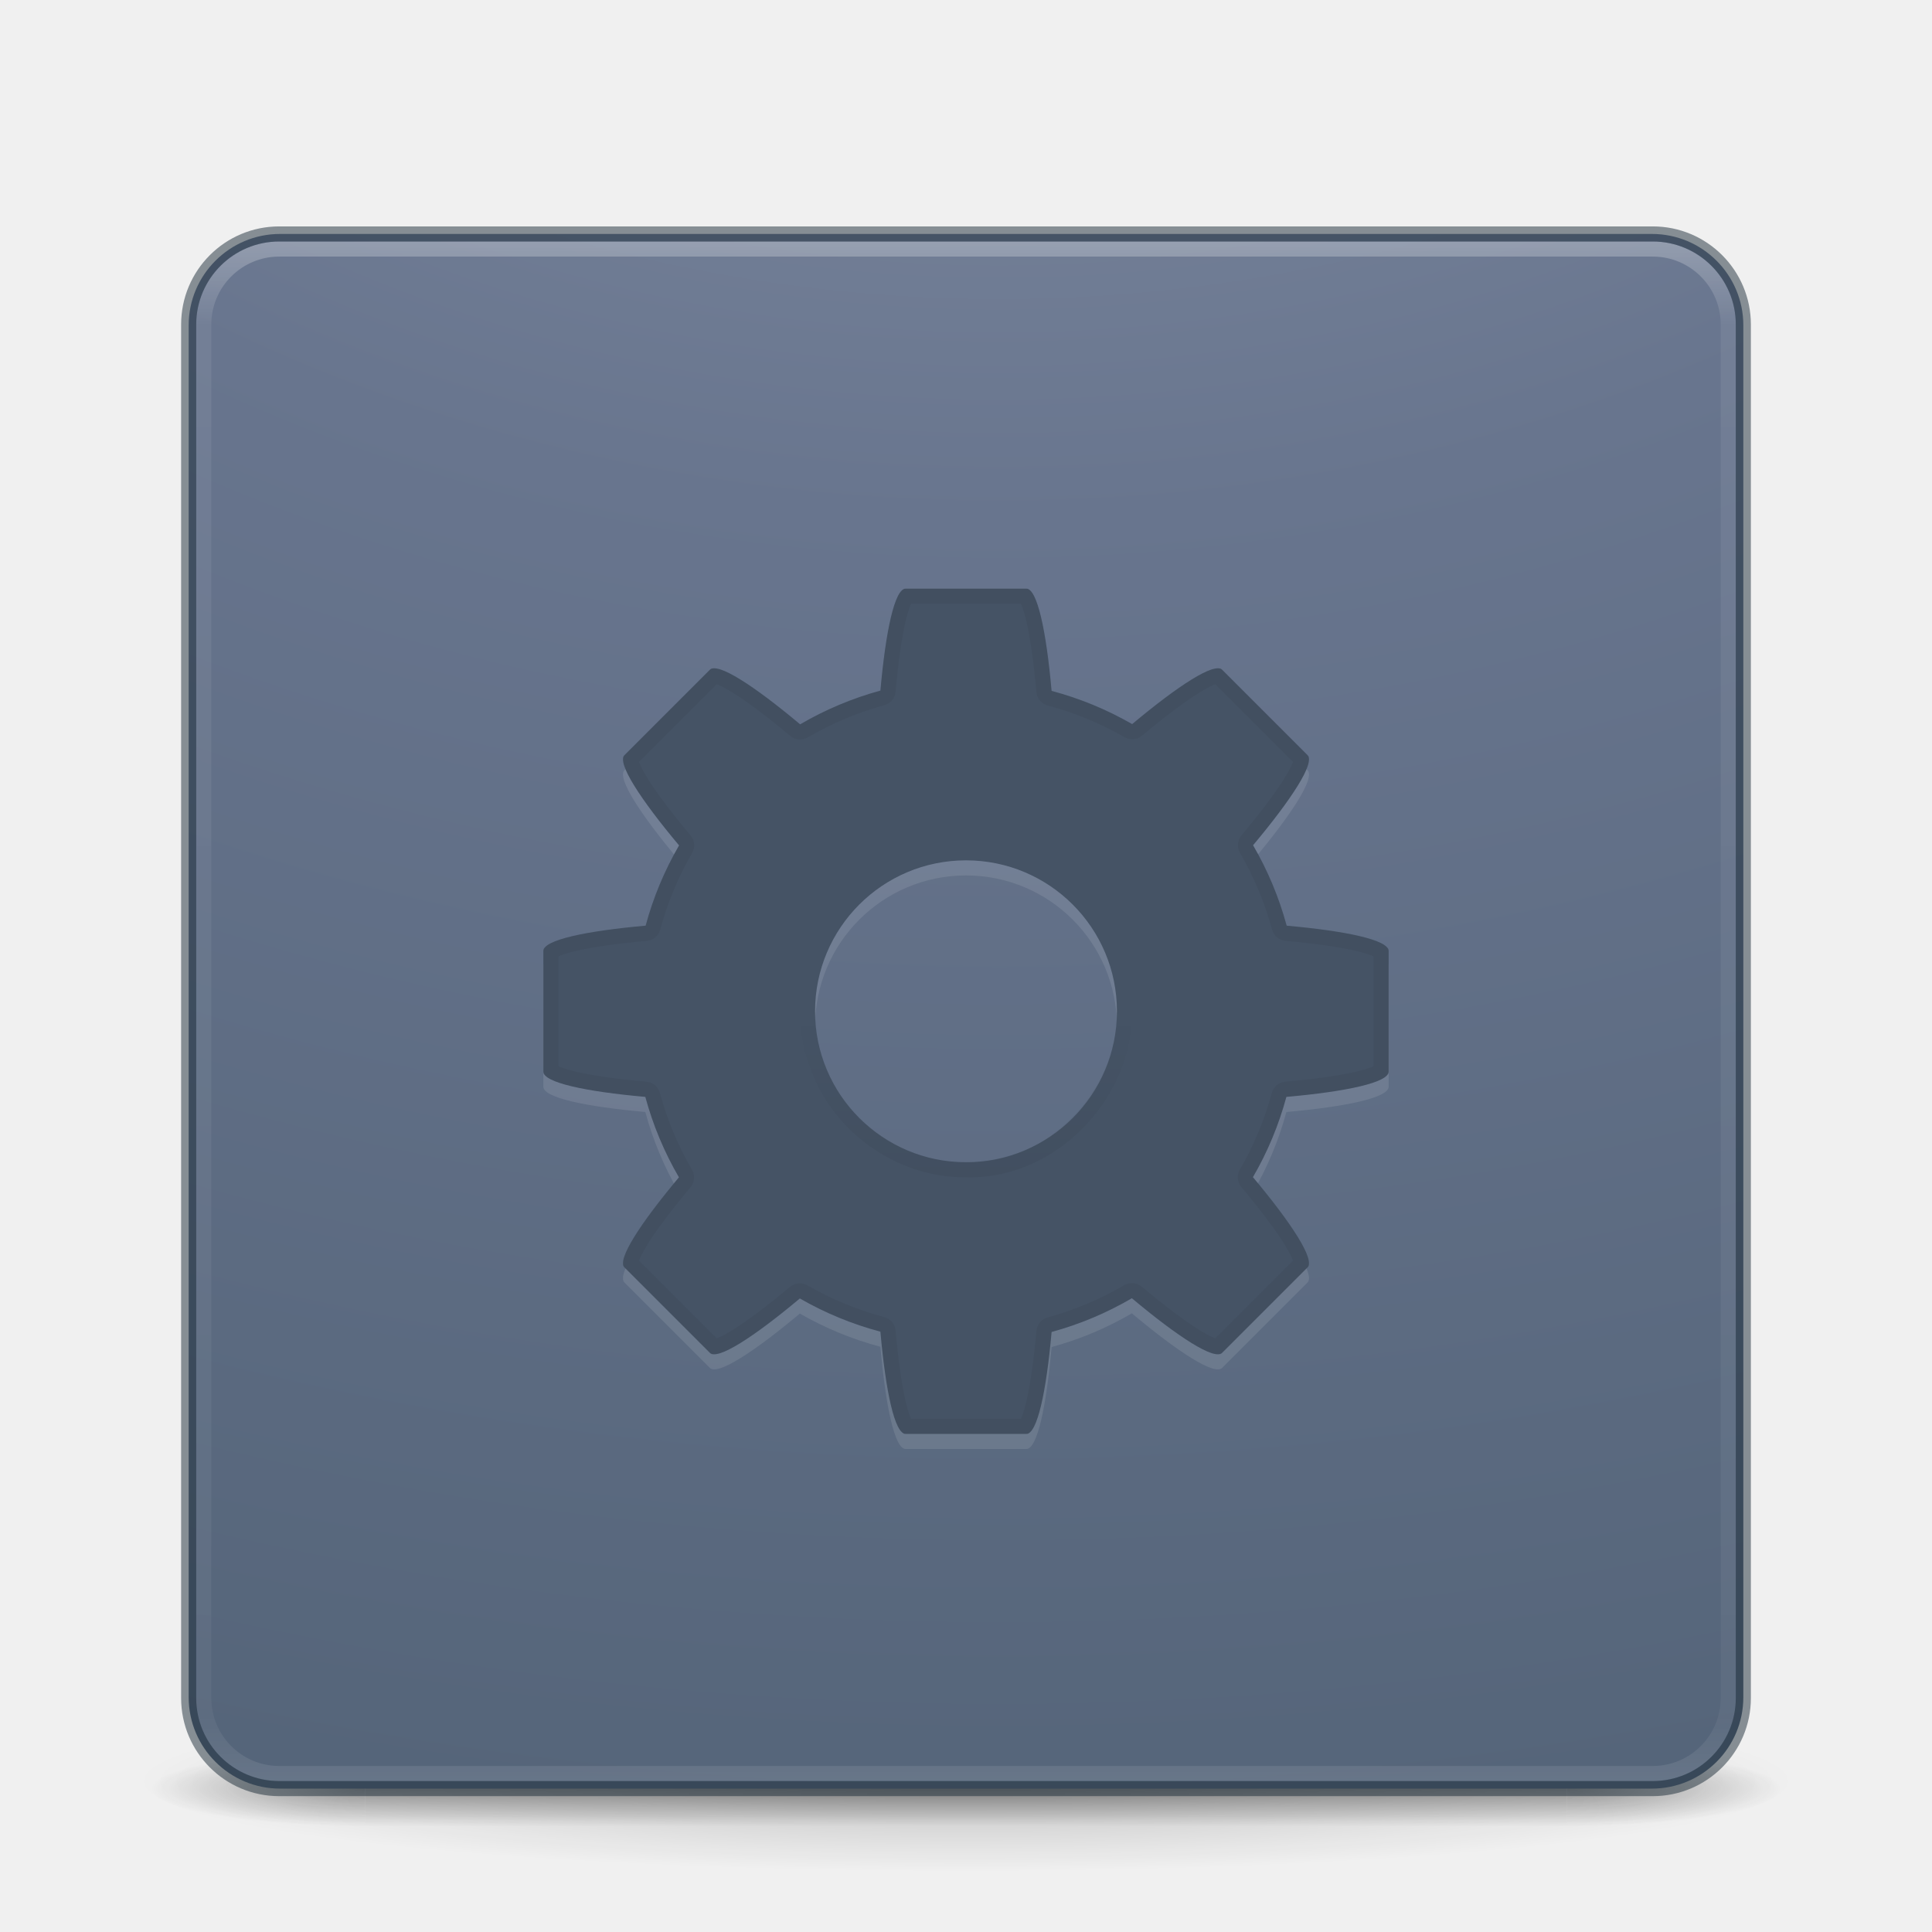
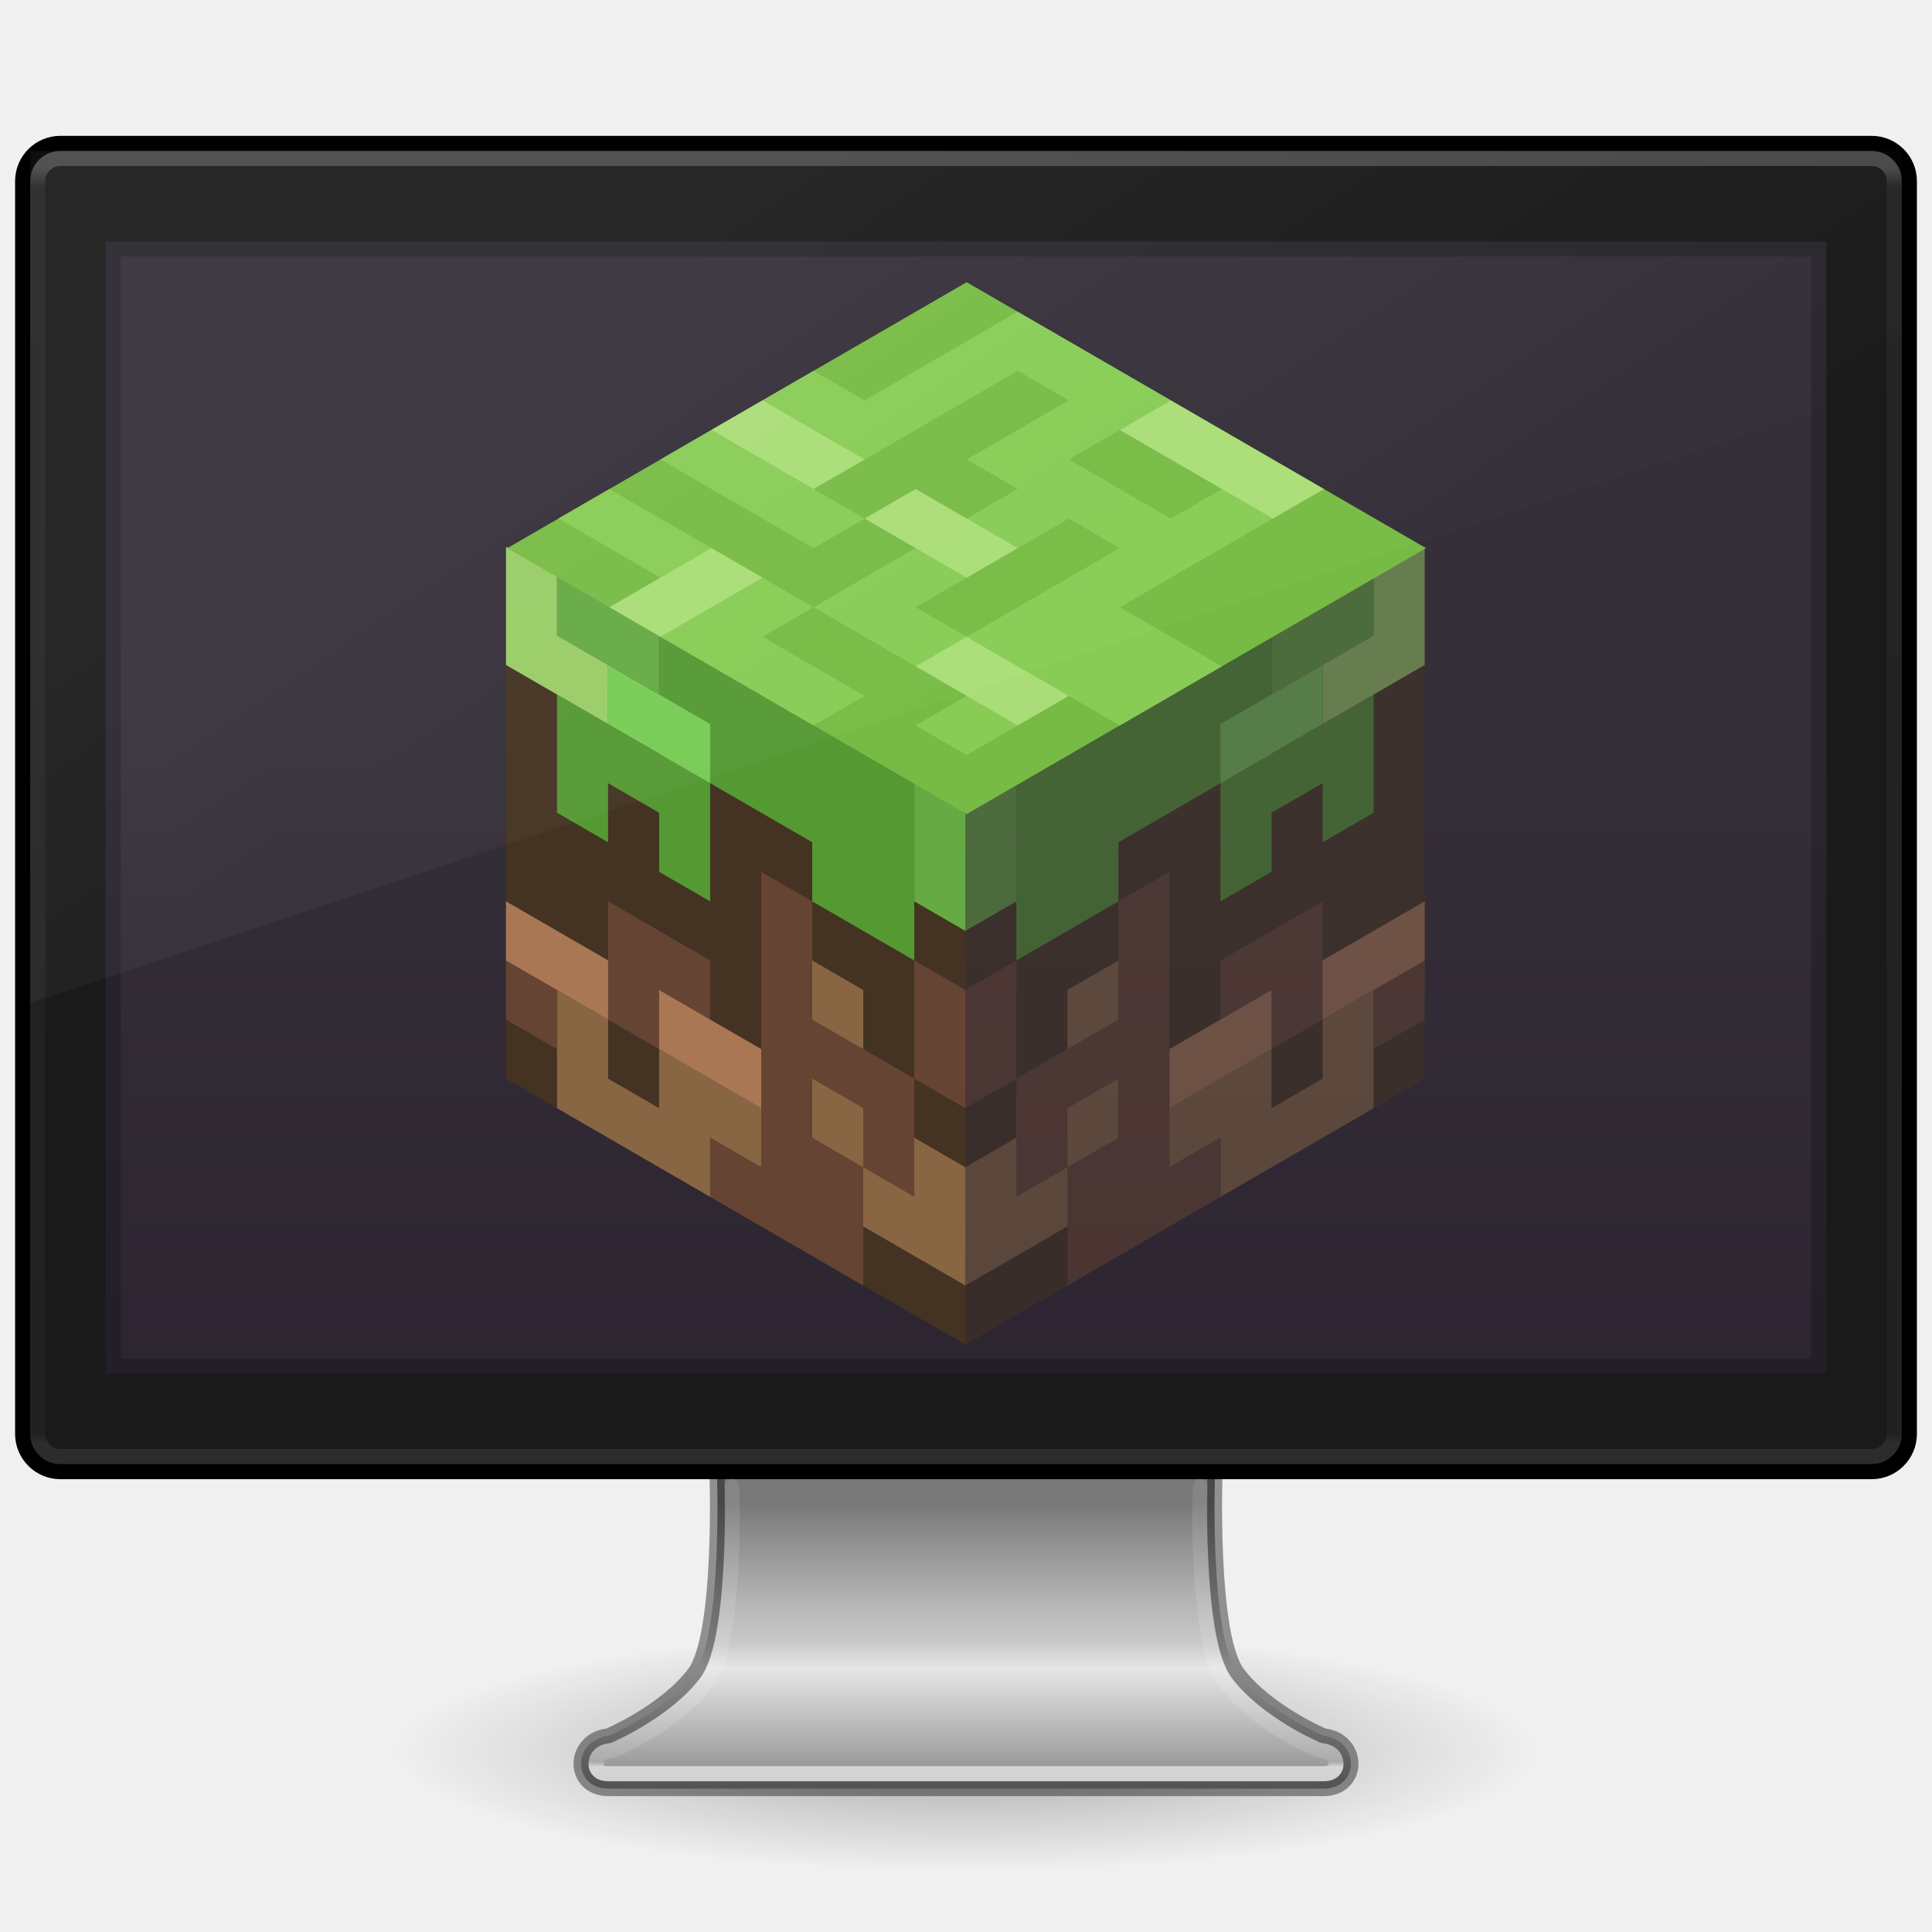
- <svg xmlns="http://www.w3.org/2000/svg" xmlns:xlink="http://www.w3.org/1999/xlink" id="svg4379" height="128" width="128" version="1.1">
-   <defs id="defs4381">
-     <linearGradient gradientTransform="matrix(0.8955358,0,0,-0.8966327,6.683621,69.70584)" gradientUnits="userSpaceOnUse" xlink:href="#linearGradient4113" id="linearGradient3149" y2="3.451" x2="76.523" y1="-9.023" x1="76.523" />
-     <linearGradient id="linearGradient4113">
-       <stop offset="0" style="stop-color:#000000;stop-opacity:1" id="stop4115" />
-       <stop offset="1" style="stop-color:#000000;stop-opacity:0" id="stop4117" />
+ <svg xmlns="http://www.w3.org/2000/svg" xmlns:xlink="http://www.w3.org/1999/xlink" id="svg4569" height="128" width="128" version="1.0" xml:space="preserve">
+   <defs id="defs4571">
+     <linearGradient id="linearGradient3912">
+       <stop offset="0" style="stop-color:#787878;stop-opacity:1" id="stop3914" />
+       <stop offset="0.35" style="stop-color:#b4b4b4;stop-opacity:1" id="stop3916" />
+       <stop offset="0.494" style="stop-color:#c8c8c8;stop-opacity:1" id="stop3918" />
+       <stop offset="0.589" style="stop-color:#e6e6e6;stop-opacity:1" id="stop3920" />
+       <stop offset="1" style="stop-color:#8c8c8c;stop-opacity:1" id="stop3922" />
    </linearGradient>
-     <linearGradient gradientTransform="matrix(2.72973,0,0,2.72973,-1.513512,1.486514)" gradientUnits="userSpaceOnUse" xlink:href="#linearGradient3924-776" id="linearGradient3159" y2="43" x2="24" y1="5" x1="24" />
-     <linearGradient id="linearGradient3924-776">
-       <stop offset="0" style="stop-color:#ffffff;stop-opacity:1" id="stop3124" />
-       <stop offset="0.063" style="stop-color:#ffffff;stop-opacity:0.235" id="stop3126" />
-       <stop offset="0.951" style="stop-color:#ffffff;stop-opacity:0.157" id="stop3128" />
-       <stop offset="1" style="stop-color:#ffffff;stop-opacity:0.392" id="stop3130" />
+     <linearGradient id="linearGradient6592-2-7">
+       <stop offset="0" style="stop-color:#ffffff;stop-opacity:0.275" id="stop6594-0-2" />
+       <stop offset="1" style="stop-color:#ffffff;stop-opacity:0" id="stop6596-2-5" />
    </linearGradient>
-     <radialGradient gradientTransform="matrix(0,25.08328,-30.79425,0,372.8166,-208.0918)" gradientUnits="userSpaceOnUse" xlink:href="#linearGradient2867-449-88-871-390-598-476-591-434-148-57-177-8-3-3-6-4-8-8-8-5" id="radialGradient3395" fy="9.957" fx="6.2" r="12.672" cy="9.957" cx="6.73" />
-     <linearGradient id="linearGradient2867-449-88-871-390-598-476-591-434-148-57-177-8-3-3-6-4-8-8-8-5">
-       <stop offset="0" style="stop-color:#919caf;stop-opacity:1" id="stop3750-1-0-7-6-6-1-3-9-3" />
-       <stop offset="0.262" style="stop-color:#68758e;stop-opacity:1" id="stop3752-3-7-4-0-32-8-923-0-7" />
-       <stop offset="0.705" style="stop-color:#485a6c;stop-opacity:1" id="stop3754-1-8-5-2-7-6-7-1-9" />
-       <stop offset="1" style="stop-color:#444c5c;stop-opacity:1" id="stop3756-1-6-2-6-6-1-96-6-0" />
+     <linearGradient id="linearGradient10691-1">
+       <stop offset="0" style="stop-color:#000000;stop-opacity:1" id="stop10693-3" />
+       <stop offset="1" style="stop-color:#000000;stop-opacity:0" id="stop10695-1" />
    </linearGradient>
-     <radialGradient gradientTransform="matrix(2.003784,0,0,1.4,27.98813,-17.4)" gradientUnits="userSpaceOnUse" xlink:href="#linearGradient3688-166-749-5" id="radialGradient2455-1" fy="43.5" fx="4.993" r="2.5" cy="43.5" cx="4.993" />
-     <linearGradient id="linearGradient3688-166-749-5">
-       <stop offset="0" style="stop-color:#181818;stop-opacity:1" id="stop2883-0" />
-       <stop offset="1" style="stop-color:#181818;stop-opacity:0" id="stop2885-5" />
+     <linearGradient gradientTransform="matrix(2.674662,0,0,2.545971,-893.9789,-122.0911)" gradientUnits="userSpaceOnUse" xlink:href="#linearGradient3912" id="linearGradient3221" y2="94.396" x2="361.106" y1="87.05" x1="361.106" />
+     <radialGradient gradientTransform="matrix(5.257031,0,0,1.106743,28.76364,34.52631)" gradientUnits="userSpaceOnUse" xlink:href="#linearGradient10691-1" id="radialGradient3226" fy="73.616" fx="6.703" r="7.228" cy="73.616" cx="6.703" />
+     <linearGradient id="linearGradient4084">
+       <stop offset="0" style="stop-color:#ffffff;stop-opacity:1" id="stop4086" />
+       <stop offset="0.016" style="stop-color:#ffffff;stop-opacity:0.235" id="stop4088" />
+       <stop offset="0.993" style="stop-color:#ffffff;stop-opacity:0.157" id="stop4090" />
+       <stop offset="1" style="stop-color:#ffffff;stop-opacity:0.392" id="stop4092" />
    </linearGradient>
-     <radialGradient gradientTransform="matrix(2.003784,0,0,1.4,-20.01187,-104.4)" gradientUnits="userSpaceOnUse" xlink:href="#linearGradient3688-464-309-8" id="radialGradient2457-5" fy="43.5" fx="4.993" r="2.5" cy="43.5" cx="4.993" />
-     <linearGradient id="linearGradient3688-464-309-8">
-       <stop offset="0" style="stop-color:#181818;stop-opacity:1" id="stop2889-9" />
-       <stop offset="1" style="stop-color:#181818;stop-opacity:0" id="stop2891-4" />
+     <linearGradient id="outerBackgroundGradient-5-0">
+       <stop id="stop3864-8-6-4" offset="0" style="stop-color:#261e2b;stop-opacity:1;" />
+       <stop id="stop3866-9-1-86" offset="1" style="stop-color:#352f39;stop-opacity:1;" />
    </linearGradient>
-     <linearGradient gradientUnits="userSpaceOnUse" xlink:href="#linearGradient3702-501-757-0" id="linearGradient2459-7" y2="39.999" x2="25.058" y1="47.028" x1="25.058" />
-     <linearGradient id="linearGradient3702-501-757-0">
-       <stop offset="0" style="stop-color:#181818;stop-opacity:0" id="stop2895-0" />
-       <stop offset="0.5" style="stop-color:#181818;stop-opacity:1" id="stop2897-2" />
-       <stop offset="1" style="stop-color:#181818;stop-opacity:0" id="stop2899-6" />
+     <linearGradient xlink:href="#linearGradient6592-2-7" id="linearGradient3141" gradientUnits="userSpaceOnUse" gradientTransform="matrix(3.100001,0,0,3.136008,-1.100012,35.08807)" x1="10" y1="-3" x2="20" y2="12" />
+     <linearGradient xlink:href="#linearGradient4084" id="linearGradient3144" gradientUnits="userSpaceOnUse" gradientTransform="matrix(3.324324,0,0,2.324324,-15.78381,-2.283757)" x1="24" y1="5.753" x2="24" y2="42.121" />
+     <linearGradient xlink:href="#outerBackgroundGradient-5-0" id="linearGradient3148" gradientUnits="userSpaceOnUse" gradientTransform="matrix(2.850001,0,0,3.260869,4.150005,42.08696)" x1="15" y1="24.619" x2="15" y2="2" />
+     <linearGradient id="linearGradient4054-5">
+       <stop offset="0" style="stop-color:#ffffff;stop-opacity:1" id="stop4056-0" />
+       <stop offset="0.017" style="stop-color:#ffffff;stop-opacity:0.235" id="stop4058-4" />
+       <stop offset="1" style="stop-color:#ffffff;stop-opacity:0.157" id="stop4060-4" />
+       <stop offset="1" style="stop-color:#ffffff;stop-opacity:0.392" id="stop4062-0" />
    </linearGradient>
-     <linearGradient id="linearGradient3811">
-       <stop offset="0" style="stop-color:#000000;stop-opacity:1" id="stop3813" />
-       <stop offset="1" style="stop-color:#000000;stop-opacity:0" id="stop3815" />
-     </linearGradient>
-     <radialGradient gradientTransform="matrix(1.556392,0,0,0.1697883,70.27036,102.1303)" gradientUnits="userSpaceOnUse" xlink:href="#linearGradient3811" id="radialGradient4377" fy="93.468" fx="-4.029" r="35.338" cy="93.468" cx="-4.029" />
+     <linearGradient xlink:href="#linearGradient4054-5" id="linearGradient3152-7" gradientUnits="userSpaceOnUse" gradientTransform="matrix(1.216216,0,0,0.8378379,2.666359,14.97738)" x1="47.547" y1="121.841" x2="47.547" y2="99.079" />
  </defs>
-   <path d="M 119,118 A 55,6 0 0 1 9,118 55,6 0 1 1 119,118 Z" id="path3041" style="color:#000000;display:inline;overflow:visible;visibility:visible;opacity:0.2;fill:url(#radialGradient4377);fill-opacity:1;fill-rule:nonzero;stroke:none;stroke-width:1;marker:none;enable-background:accumulate" />
-   <g transform="matrix(2.699999,0,0,0.5555561,-0.8000019,94.88888)" id="g2036" style="display:inline">
-     <g transform="matrix(1.052632,0,0,1.285713,-1.263158,-13.42854)" id="g3712" style="opacity:0.4">
-       <rect width="5" height="7" x="38" y="40" id="rect2801" style="fill:url(#radialGradient2455-1);fill-opacity:1;stroke:none" />
-       <rect width="5" height="7" x="-10" y="-47" transform="scale(-1,-1)" id="rect3696" style="fill:url(#radialGradient2457-5);fill-opacity:1;stroke:none" />
-       <rect width="28" height="7" x="10" y="40" id="rect3700" style="fill:url(#linearGradient2459-7);fill-opacity:1;stroke:none" />
+   <path style="display:inline;overflow:visible;visibility:visible;opacity:0.3;fill:url(#radialGradient3226);fill-opacity:1;fill-rule:nonzero;stroke:none;stroke-width:0.8;marker:none" id="path2589" d="m 102,116 c 0,4.418 -17.013,8 -38,8 C 43.013,124 26,120.418 26,116 26,111.582 43.013,108 64,108 84.987,108 102,111.582 102,116 Z" />
+   <path style="display:inline;overflow:visible;visibility:visible;fill:url(#linearGradient3221);fill-opacity:1;fill-rule:nonzero;stroke:none;stroke-width:0.998;stroke-linecap:round;stroke-linejoin:round;stroke-miterlimit:4;stroke-dasharray:none;stroke-dashoffset:0.5;stroke-opacity:1;marker:none;enable-background:new" id="rect1789" d="m 47.5,97.499 c 0,0 0.398,10.839 -1.501,13.365 -1.898,2.526 -5.675,4.137 -5.675,4.137 -2.424,0.265 -2.444,3.5 0,3.5 H 87.675 c 2.444,0 2.424,-3.238 0,-3.5 0,0 -3.777,-1.61 -5.675,-4.137 C 80.103,108.338 80.5,97.499 80.5,97.499 h -32.983 -0.017 z" />
+   <path style="color:#000000;clip-rule:nonzero;display:inline;overflow:visible;visibility:visible;opacity:0.4;isolation:auto;mix-blend-mode:normal;color-interpolation:sRGB;color-interpolation-filters:linearRGB;solid-color:#000000;solid-opacity:1;fill:none;fill-opacity:1;fill-rule:nonzero;stroke:#000000;stroke-width:0.998;stroke-linecap:round;stroke-linejoin:round;stroke-miterlimit:4;stroke-dasharray:none;stroke-dashoffset:0.5;stroke-opacity:1;marker:none;color-rendering:auto;image-rendering:auto;shape-rendering:auto;text-rendering:auto;enable-background:new" id="rect1789-8" d="m 47.5,97.499 c 0,0 0.398,10.839 -1.501,13.365 -1.898,2.526 -5.675,4.137 -5.675,4.137 -2.424,0.265 -2.444,3.5 0,3.5 H 87.675 c 2.444,0 2.424,-3.238 0,-3.5 0,0 -3.777,-1.61 -5.675,-4.137 C 80.103,108.338 80.5,97.499 80.5,97.499 h -32.983 -0.017 z" />
+   <rect style="fill:#1a1a1a;fill-opacity:1;stroke:#000000;stroke-width:1;stroke-linecap:round;stroke-linejoin:round;stroke-miterlimit:4;stroke-dasharray:none;stroke-dashoffset:0.5;stroke-opacity:1" id="rect2722-7" y="9.5" x="1.5" ry="2.5" rx="2.5" height="88" width="125" />
+   <path id="rect2722-0" d="M 7,16 H 121 v 75 H 7 Z" style="display:inline;fill:url(#linearGradient3148);fill-opacity:1;stroke:none" />
+   <g id="g6104" transform="matrix(0.1779635,0,0,0.1779635,39.82291,12.14465)" style="opacity:1">
+     <g id="a" transform="matrix(19,11,0,22,-44.89581,118.8179)" style="fill:none;stroke-linecap:square">
+       <path d="m 0.5,0.5 h 9 v 9 h -9" fill="#443322" id="path6025" />
+       <path d="M 2,8 V 9 H 4 V 8 H 9 V 7 H 7 V 5" stroke="#886644" id="path6027" />
+       <path d="M 1,8 V 7 H 3 V 6 H 4 M 5,9 H 7 V 8 H 6 V 4 M 7,6 H 8 V 7 M 9,4 v 1" stroke="#664433" id="path6029" />
+       <path d="M 1,7 H 2 M 4,7 H 5" stroke="#aa7755" id="path6031" />
+       <path d="M 4,4 V 1 H 8 V 3 H 7 V 2 H 4 V 3 H 2 v 1" stroke="#559933" id="path6033" />
+       <path d="M 2,1 H 3 M 9,1 V 2" stroke="#66aa44" id="path6035" />
+       <path d="M 3,2 H 4" stroke="#77cc55" id="path6037" />
+       <path d="M 1,1 V 2 H 2" stroke="#99cc66" id="path6039" />
+     </g>
+     <use opacity="0.5" transform="matrix(-1,0,0,1,271.2084,0)" xlink:href="#a" id="use6042" x="0" y="0" style="fill:none;stroke-linecap:square" />
+     <g transform="matrix(-19,11,-19,-11,326.1042,135.8179)" id="g6050" style="fill:none;stroke-linecap:square">
+       <path d="m 0.5,0.5 h 9 v 9 h -9" fill="#77bb44" id="path6044" />
+       <path d="M 3,4 V 6 H 1 V 8 H 4 V 9 H 6 V 7 M 2,3 H 6 V 1 H 5 V 2 H 8 M 7,4 V 5 H 4 M 9,4 V 6 H 8 v 3" stroke="#88cc55" id="path6046" />
+       <path d="M 1,3 V 5 M 5,5 V 6 M 5,8 V 9 M 7,2 v 1 m 1,4 h 1" stroke="#aadd77" id="path6048" />
    </g>
  </g>
-   <rect width="103" height="103" rx="6.055" ry="6.055" x="12.5" y="15.5" id="rect5505-21-3" style="color:#000000;display:inline;overflow:visible;visibility:visible;fill:url(#radialGradient3395);fill-opacity:1;fill-rule:nonzero;stroke:none;stroke-width:1;marker:none;enable-background:accumulate" />
-   <rect width="101" height="101" rx="5" ry="5" x="13.5" y="16.5" id="rect6741-7" style="opacity:0.3;fill:none;stroke:url(#linearGradient3159);stroke-width:1;stroke-linecap:round;stroke-linejoin:round;stroke-miterlimit:4;stroke-dasharray:none;stroke-dashoffset:0;stroke-opacity:1" />
-   <rect width="103" height="103" rx="6" ry="6" x="12.5" y="15.5" id="rect5505-21-6" style="color:#000000;display:inline;overflow:visible;visibility:visible;opacity:0.5;fill:none;stroke:#1c2c38;stroke-width:1;stroke-linecap:round;stroke-linejoin:round;stroke-miterlimit:4;stroke-dasharray:none;stroke-dashoffset:0;stroke-opacity:1;marker:none;enable-background:accumulate" />
-   <path style="color:#000000;clip-rule:nonzero;display:inline;overflow:visible;visibility:visible;opacity:0.1;isolation:auto;mix-blend-mode:normal;color-interpolation:sRGB;color-interpolation-filters:linearRGB;solid-color:#000000;solid-opacity:1;fill:#ffffff;fill-opacity:1;fill-rule:nonzero;stroke:none;stroke-width:1.7;stroke-linecap:butt;stroke-linejoin:miter;stroke-miterlimit:4;stroke-dasharray:none;stroke-dashoffset:0;stroke-opacity:1;marker:none;color-rendering:auto;image-rendering:auto;shape-rendering:auto;text-rendering:auto;enable-background:accumulate;filter-blend-mode:normal;filter-gaussianBlur-deviation:0" d="m 60,40 c -0.72,0 -1.32,2.78 -1.672,6.754 a 22,22 0 0 0 -5.316,2.234 c -3.071,-2.574 -5.47,-4.128 -5.98,-3.617 l -5.66,5.66 c -0.51,0.51 1.043,2.909 3.617,5.98 a 22,22 0 0 0 -2.215,5.316 C 38.789,62.68 36,63.279 36,64 l 0,8 c 0,0.72 2.78,1.32 6.754,1.672 A 22,22 0 0 0 44.98,79 c -2.568,3.066 -4.119,5.459 -3.609,5.969 l 5.66,5.66 c 0.509,0.509 2.9,-1.038 5.961,-3.602 a 22,22 0 0 0 5.336,2.199 C 58.68,93.211 59.279,96 60,96 l 8,0 c 0.72,0 1.32,-2.78 1.672,-6.754 a 22,22 0 0 0 5.316,-2.234 c 3.071,2.574 5.47,4.128 5.98,3.617 l 5.66,-5.66 c 0.51,-0.51 -1.043,-2.909 -3.617,-5.98 a 22,22 0 0 0 2.215,-5.316 C 89.211,73.32 92,72.721 92,72 l 0,-8 c 0,-0.72 -2.78,-1.32 -6.754,-1.672 A 22,22 0 0 0 83.02,57 c 2.568,-3.066 4.119,-5.459 3.609,-5.969 l -5.66,-5.66 c -0.509,-0.509 -2.9,1.038 -5.961,3.602 A 22,22 0 0 0 69.672,46.773 C 69.32,42.789 68.721,40 68,40 l -8,0 z m 4,18 A 10,10 0 0 1 74,68 10,10 0 0 1 64,78 10,10 0 0 1 54,68 10,10 0 0 1 64,58 Z" id="path4690-5" />
-   <path style="color:#000000;clip-rule:nonzero;display:inline;overflow:visible;visibility:visible;opacity:1;isolation:auto;mix-blend-mode:normal;color-interpolation:sRGB;color-interpolation-filters:linearRGB;solid-color:#000000;solid-opacity:1;fill:#455365;fill-opacity:1;fill-rule:nonzero;stroke:none;stroke-width:1;stroke-linecap:butt;stroke-linejoin:miter;stroke-miterlimit:4;stroke-dasharray:none;stroke-dashoffset:0;stroke-opacity:1;marker:none;color-rendering:auto;image-rendering:auto;shape-rendering:auto;text-rendering:auto;enable-background:accumulate;filter-blend-mode:normal;filter-gaussianBlur-deviation:0" d="m 60,39 c -0.72,0 -1.32,2.78 -1.672,6.754 a 22,22 0 0 0 -5.316,2.234 c -3.071,-2.574 -5.47,-4.128 -5.98,-3.617 l -5.66,5.66 c -0.51,0.51 1.043,2.909 3.617,5.98 a 22,22 0 0 0 -2.215,5.316 C 38.789,61.68 36,62.279 36,63 l 0,8 c 0,0.72 2.78,1.32 6.754,1.672 A 22,22 0 0 0 44.98,78 c -2.568,3.066 -4.119,5.459 -3.609,5.969 l 5.66,5.66 c 0.509,0.509 2.9,-1.038 5.961,-3.602 a 22,22 0 0 0 5.336,2.199 C 58.68,92.211 59.279,95 60,95 l 8,0 c 0.72,0 1.32,-2.78 1.672,-6.754 a 22,22 0 0 0 5.316,-2.234 c 3.071,2.574 5.47,4.128 5.98,3.617 l 5.66,-5.66 c 0.51,-0.51 -1.043,-2.909 -3.617,-5.98 a 22,22 0 0 0 2.215,-5.316 C 89.211,72.32 92,71.721 92,71 l 0,-8 c 0,-0.72 -2.78,-1.32 -6.754,-1.672 A 22,22 0 0 0 83.02,56 c 2.568,-3.066 4.119,-5.459 3.609,-5.969 l -5.66,-5.66 c -0.509,-0.509 -2.9,1.038 -5.961,3.602 A 22,22 0 0 0 69.672,45.773 C 69.32,41.789 68.721,39 68,39 l -8,0 z m 4,18 A 10,10 0 0 1 74,67 10,10 0 0 1 64,77 10,10 0 0 1 54,67 10,10 0 0 1 64,57 Z" id="path4690" />
-   <path id="path4278" d="m 60.082,39.5 c -0.027,0.03 -0.079,0.094 -0.139,0.213 -0.131,0.259 -0.281,0.703 -0.418,1.277 -0.274,1.149 -0.513,2.824 -0.688,4.797 -0.019,0.215 -0.171,0.395 -0.379,0.451 -1.817,0.496 -3.567,1.234 -5.193,2.186 -0.188,0.109 -0.424,0.089 -0.59,-0.051 -1.525,-1.278 -2.883,-2.301 -3.893,-2.924 -0.505,-0.312 -0.928,-0.524 -1.205,-0.615 -0.126,-0.042 -0.209,-0.051 -0.25,-0.053 l -5.545,5.547 c 0.002,0.041 0.011,0.124 0.053,0.25 0.092,0.277 0.302,0.7 0.613,1.205 0.623,1.01 1.646,2.368 2.924,3.893 0.138,0.166 0.159,0.401 0.051,0.588 -0.945,1.627 -1.674,3.379 -2.164,5.195 -0.057,0.209 -0.238,0.36 -0.453,0.379 -1.978,0.175 -3.658,0.414 -4.811,0.688 -0.576,0.137 -1.022,0.285 -1.281,0.416 -0.119,0.06 -0.185,0.111 -0.215,0.139 l 0,7.838 c 0.03,0.027 0.094,0.079 0.213,0.139 0.259,0.131 0.703,0.281 1.277,0.418 1.149,0.274 2.824,0.513 4.797,0.688 0.216,0.019 0.397,0.17 0.453,0.379 0.493,1.821 1.226,3.575 2.176,5.205 0.109,0.188 0.089,0.424 -0.051,0.59 -1.275,1.522 -2.294,2.877 -2.916,3.885 -0.311,0.504 -0.522,0.927 -0.613,1.203 -0.042,0.126 -0.051,0.207 -0.053,0.248 l 5.545,5.547 c 0.041,-0.002 0.122,-0.011 0.248,-0.053 0.275,-0.091 0.698,-0.303 1.201,-0.613 1.006,-0.621 2.359,-1.637 3.879,-2.91 0.166,-0.139 0.4,-0.16 0.588,-0.053 1.634,0.941 3.391,1.667 5.213,2.15 0.21,0.056 0.362,0.237 0.381,0.453 0.175,1.978 0.414,3.658 0.688,4.811 0.137,0.576 0.285,1.022 0.416,1.281 0.06,0.119 0.111,0.185 0.139,0.215 l 7.838,0 c 0.027,-0.03 0.079,-0.094 0.139,-0.213 0.131,-0.259 0.281,-0.703 0.418,-1.277 0.274,-1.149 0.513,-2.824 0.688,-4.797 0.019,-0.215 0.171,-0.395 0.379,-0.451 1.817,-0.496 3.567,-1.234 5.193,-2.186 0.188,-0.109 0.424,-0.089 0.59,0.051 1.525,1.278 2.883,2.301 3.893,2.924 0.505,0.312 0.928,0.524 1.205,0.615 0.126,0.042 0.209,0.051 0.25,0.053 l 5.545,-5.547 c -0.002,-0.041 -0.011,-0.124 -0.053,-0.25 -0.092,-0.277 -0.302,-0.7 -0.613,-1.205 -0.623,-1.01 -1.646,-2.368 -2.924,-3.893 -0.138,-0.166 -0.159,-0.401 -0.051,-0.588 0.945,-1.627 1.674,-3.379 2.164,-5.195 0.057,-0.209 0.238,-0.36 0.453,-0.379 1.978,-0.175 3.658,-0.414 4.811,-0.688 0.576,-0.137 1.022,-0.285 1.281,-0.416 0.119,-0.06 0.185,-0.111 0.215,-0.139 l 0,-7.838 c -0.03,-0.027 -0.094,-0.079 -0.213,-0.139 -0.259,-0.131 -0.703,-0.281 -1.277,-0.418 -1.149,-0.274 -2.824,-0.513 -4.797,-0.688 -0.216,-0.019 -0.397,-0.17 -0.453,-0.379 -0.493,-1.821 -1.226,-3.575 -2.176,-5.205 -0.109,-0.188 -0.089,-0.424 0.051,-0.59 1.275,-1.522 2.294,-2.877 2.916,-3.885 0.311,-0.504 0.522,-0.927 0.613,-1.203 0.042,-0.126 0.051,-0.207 0.053,-0.248 L 80.672,44.781 c -0.041,0.002 -0.122,0.011 -0.248,0.053 -0.275,0.091 -0.698,0.303 -1.201,0.613 -1.006,0.621 -2.359,1.637 -3.879,2.91 -0.166,0.139 -0.4,0.16 -0.588,0.053 -1.634,-0.941 -3.391,-1.667 -5.213,-2.15 -0.21,-0.056 -0.362,-0.237 -0.381,-0.453 -0.175,-1.978 -0.414,-3.658 -0.688,-4.811 C 68.338,40.42 68.189,39.975 68.059,39.715 67.999,39.596 67.947,39.53 67.92,39.5 Z" style="color:#000000;clip-rule:nonzero;display:inline;overflow:visible;visibility:visible;opacity:0.05;isolation:auto;mix-blend-mode:normal;color-interpolation:sRGB;color-interpolation-filters:linearRGB;solid-color:#000000;solid-opacity:1;fill:none;fill-opacity:1;fill-rule:nonzero;stroke:#000000;stroke-width:1;stroke-linecap:butt;stroke-linejoin:miter;stroke-miterlimit:4;stroke-dasharray:none;stroke-dashoffset:0;stroke-opacity:1;marker:none;color-rendering:auto;image-rendering:auto;shape-rendering:auto;text-rendering:auto;enable-background:accumulate" />
-   <path d="m 63.998,77.495 c 6.186,0.197 11.483,-5.981 10.346,-12.074 -0.739,-5.939 -7.213,-10.223 -12.96,-8.554 -5.824,1.329 -9.438,8.191 -7.217,13.75 1.432,4.052 5.532,6.939 9.831,6.878 z" id="path4110" style="display:inline;overflow:visible;visibility:visible;opacity:0.05;fill:none;stroke:url(#linearGradient3149);stroke-width:1;stroke-miterlimit:4;stroke-dasharray:none;stroke-opacity:1;marker:none;enable-background:accumulate" />
+   <rect style="opacity:0.2;fill:none;stroke:url(#linearGradient3144);stroke-width:1;stroke-linecap:round;stroke-linejoin:round;stroke-miterlimit:4;stroke-dasharray:none;stroke-dashoffset:0;stroke-opacity:1" id="rect6741" y="10.5" x="2.5" ry="1.5" rx="1.5" height="86" width="123" />
+   <path id="rect2722-0-3" d="M 7,16 V 91 H 121 V 16 Z m 1,1 H 120 V 90 H 8 Z" style="color:#000000;clip-rule:nonzero;display:inline;overflow:visible;visibility:visible;opacity:0.2;isolation:auto;mix-blend-mode:normal;color-interpolation:sRGB;color-interpolation-filters:linearRGB;solid-color:#000000;solid-opacity:1;fill:#000000;fill-opacity:1;fill-rule:nonzero;stroke:none;stroke-width:1;stroke-linecap:butt;stroke-linejoin:miter;stroke-miterlimit:4;stroke-dasharray:none;stroke-dashoffset:0;stroke-opacity:1;color-rendering:auto;image-rendering:auto;shape-rendering:auto;text-rendering:auto;enable-background:accumulate" />
+   <path id="rect3872" d="M 2,10 V 66.448 L 126,25.288 V 10 Z" style="display:inline;opacity:0.2;fill:url(#linearGradient3141);fill-opacity:1;stroke:none" />
+   <path id="path4419" d="m 48.479,98.486 c 0.021,0.734 0.084,2.26 -0.031,4.793 -0.07,1.537 -0.199,3.159 -0.439,4.594 -0.24,1.435 -0.531,2.666 -1.219,3.582 -2.155,2.868 -6.078,4.453 -6.078,4.453 -0.089,0.038 -0.183,0.062 -0.279,0.072 -0.781,0.086 -0.944,0.504 -0.945,0.871 -5.46e-4,0.183 0.06,0.336 0.168,0.445 0.108,0.11 0.277,0.217 0.67,0.217 h 47.352 c 0.393,0 0.561,-0.107 0.67,-0.217 0.109,-0.11 0.17,-0.262 0.17,-0.445 -0.001,-0.367 -0.165,-0.787 -0.945,-0.871 -0.097,-0.01 -0.192,-0.034 -0.281,-0.072 0,0 -3.923,-1.585 -6.078,-4.453 -0.688,-0.916 -0.979,-2.147 -1.219,-3.582 -0.24,-1.435 -0.369,-3.057 -0.439,-4.594 -0.115,-2.533 -0.052,-4.059 -0.031,-4.793" style="color:#000000;clip-rule:nonzero;display:inline;overflow:visible;visibility:visible;opacity:0.6;isolation:auto;mix-blend-mode:normal;color-interpolation:sRGB;color-interpolation-filters:linearRGB;solid-color:#000000;solid-opacity:1;fill:none;fill-opacity:1;fill-rule:nonzero;stroke:url(#linearGradient3152-7);stroke-width:1;stroke-linecap:round;stroke-linejoin:round;stroke-miterlimit:4;stroke-dasharray:none;stroke-dashoffset:0;stroke-opacity:1;marker:none;color-rendering:auto;image-rendering:auto;shape-rendering:auto;text-rendering:auto;enable-background:accumulate" />
</svg>
